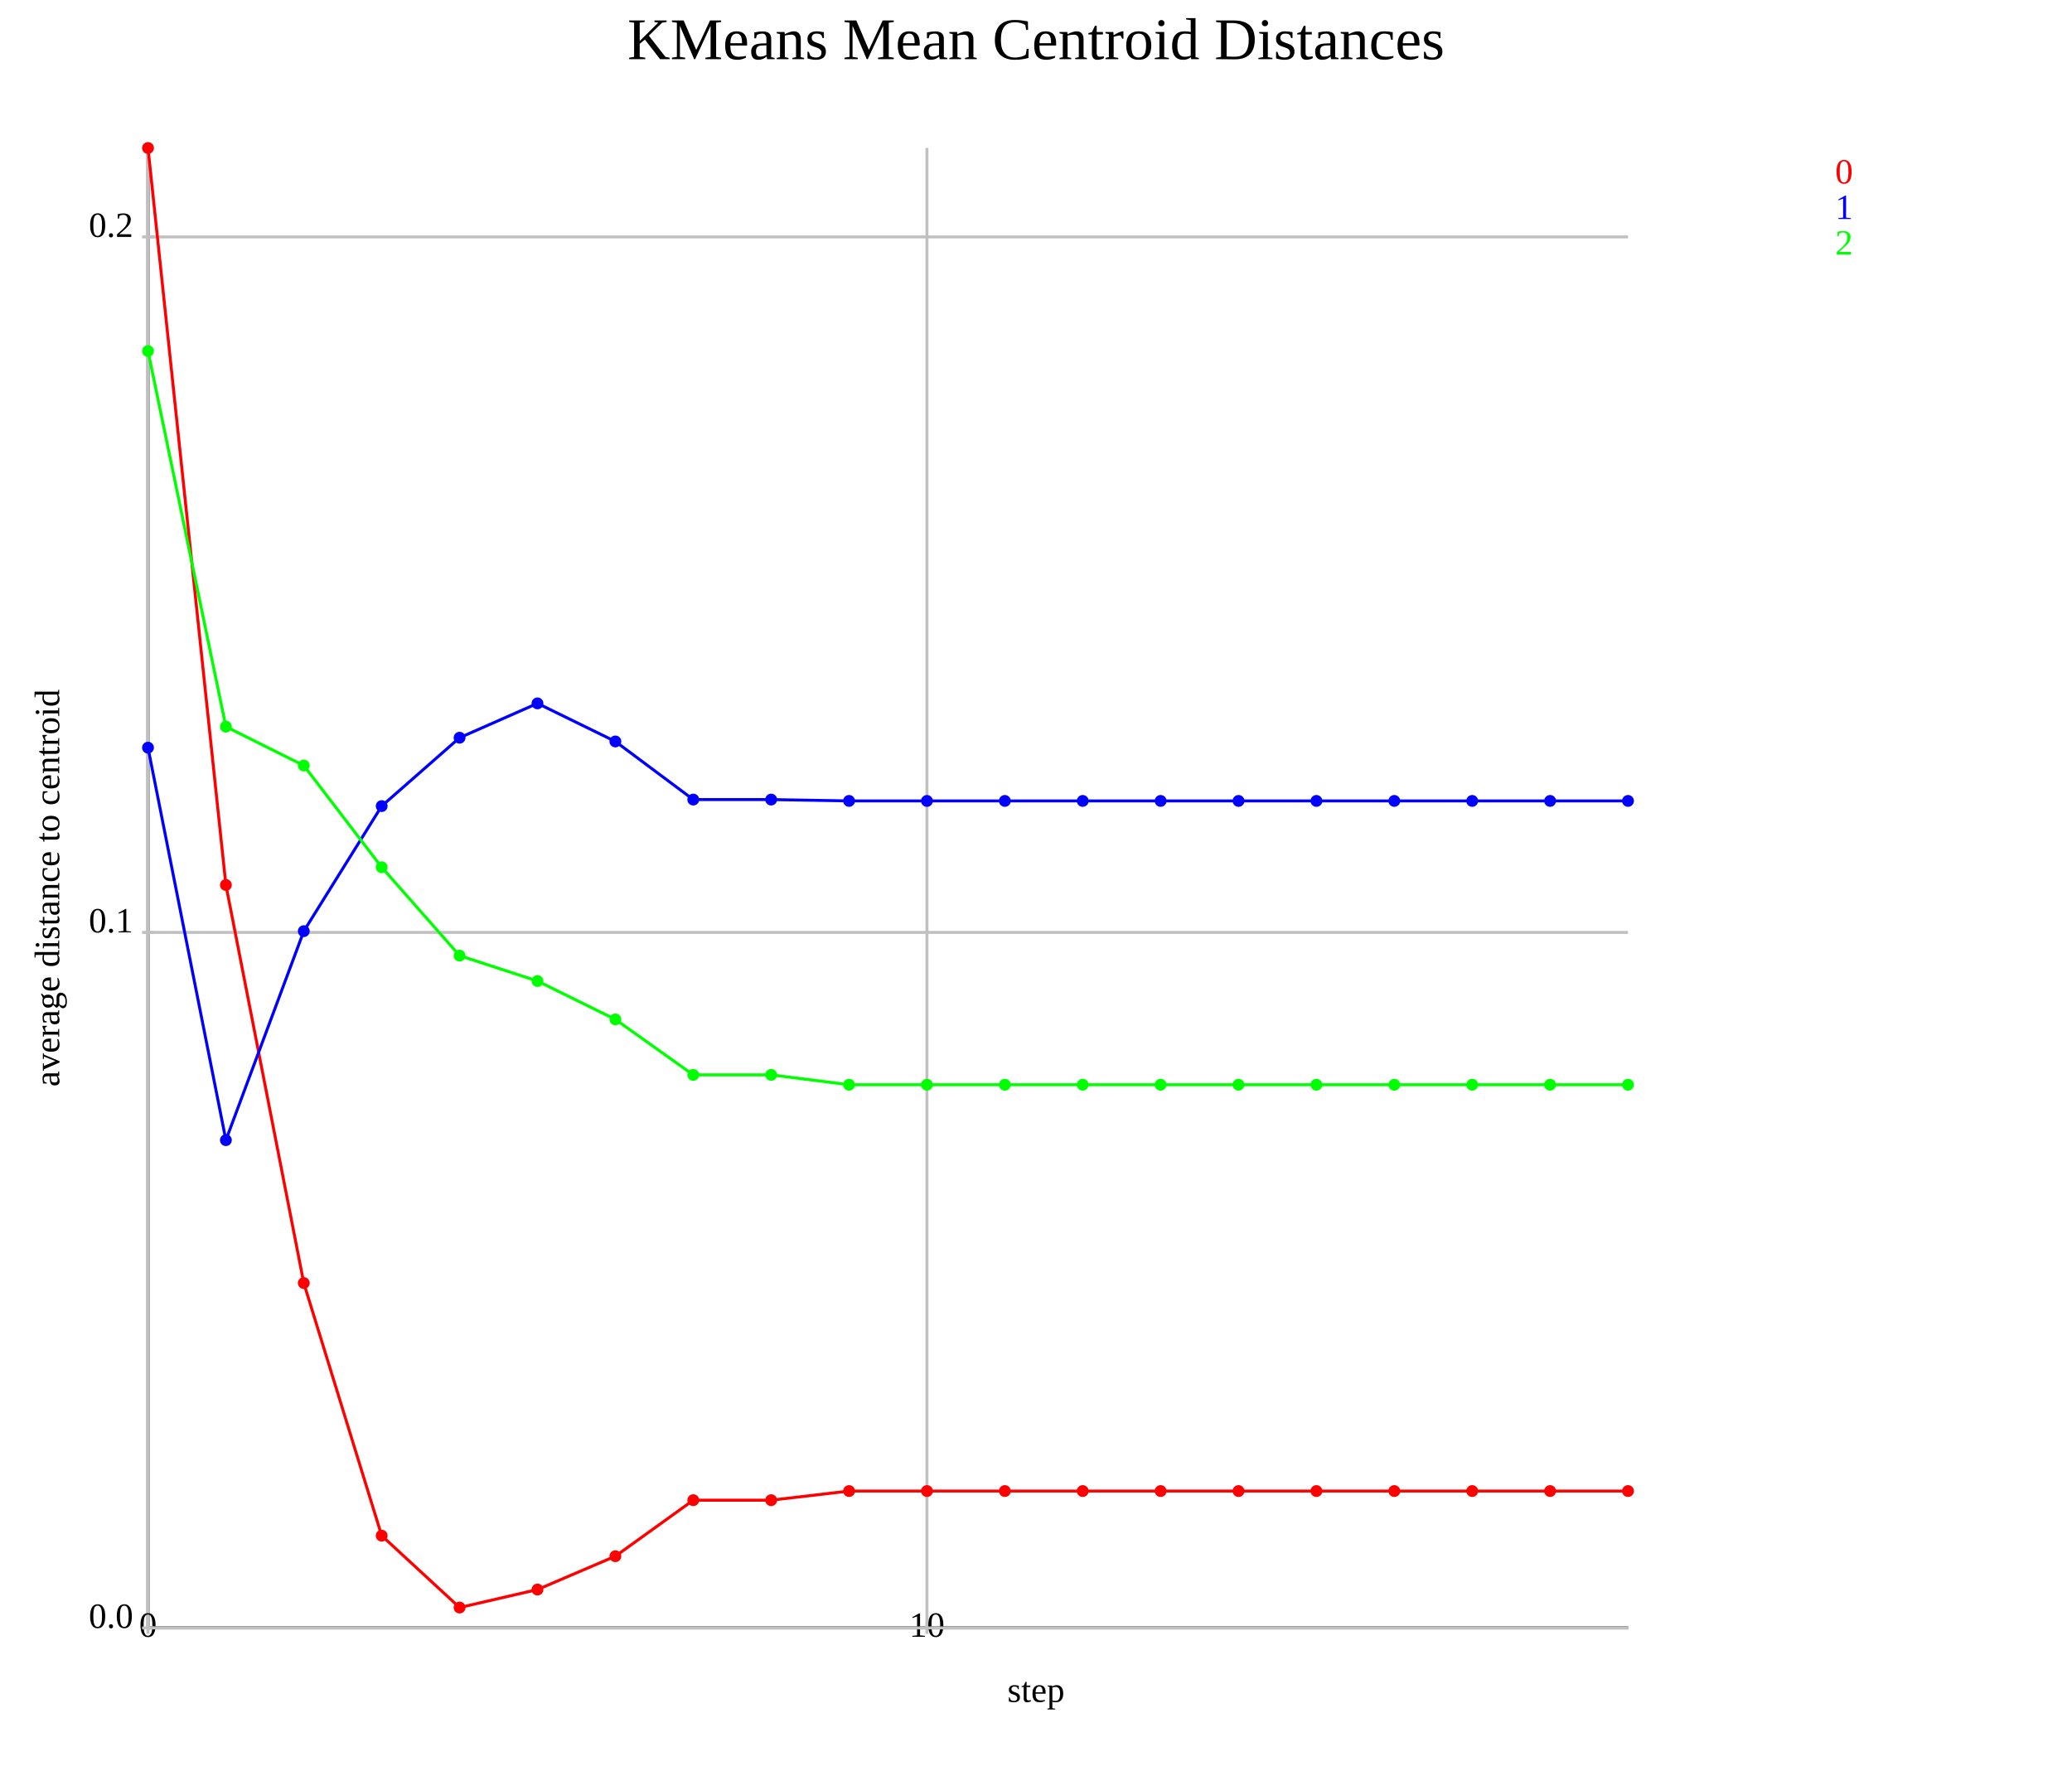
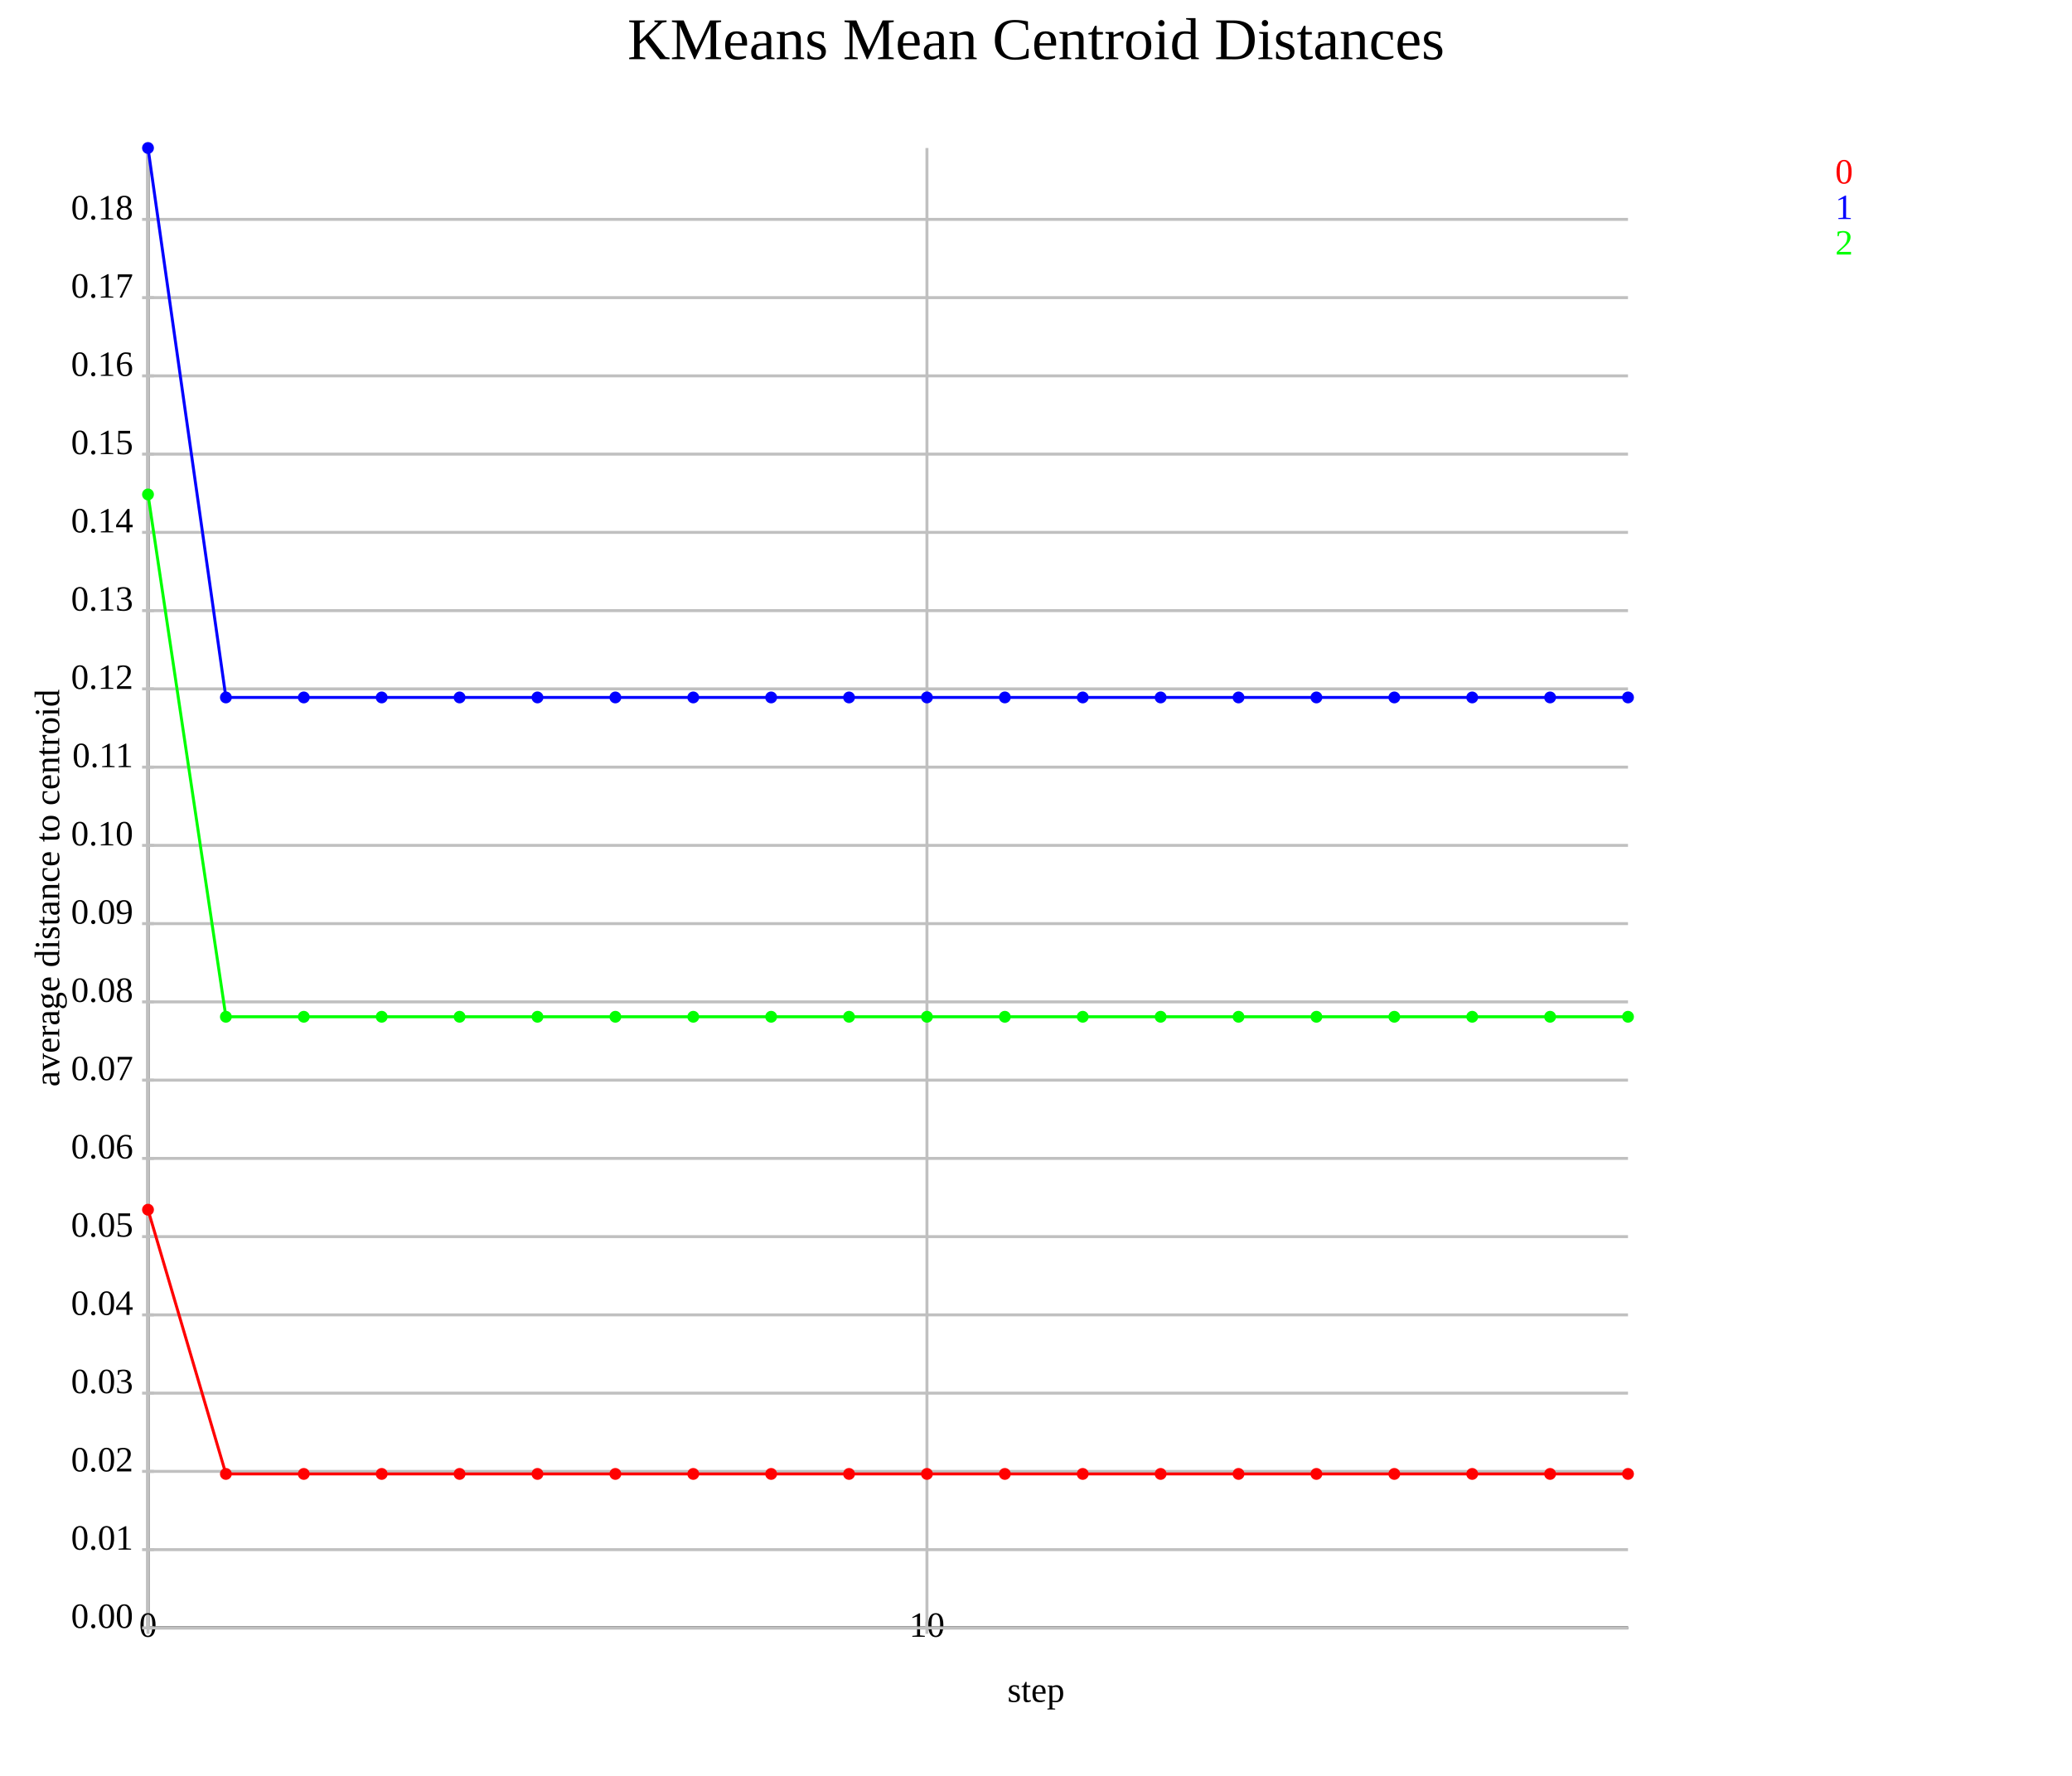
<svg xmlns="http://www.w3.org/2000/svg" version="1.1" width="700.0" height="600.0">
  <style>.caption {
  font-size: 14px;
  font-family: Georgia, serif;
}
</style>
  <line x1="50.0" y1="550.0" x2="550.0" y2="550.0" stroke="rgb(0,0,0)" stroke-width="1" />
  <line x1="50.0" y1="550.0" x2="50.0" y2="50.0" stroke="rgb(0,0,0)" stroke-width="1" />
  <line x1="50.0" y1="550.0" x2="50.0" y2="50.0" stroke="rgb(192,192,192)" stroke-width="1" />
  <line x1="50.0" y1="548.0" x2="50.0" y2="552.0" stroke="rgb(192,192,192)" stroke-width="1" />
  <text text-anchor="middle" alignment-baseline="hanging" x="50.0" y="553.0" font-size="12.0">0</text>
  <line x1="313.158" y1="550.0" x2="313.158" y2="50.0" stroke="rgb(192,192,192)" stroke-width="1" />
  <line x1="313.158" y1="548.0" x2="313.158" y2="552.0" stroke="rgb(192,192,192)" stroke-width="1" />
  <text text-anchor="middle" alignment-baseline="hanging" x="313.158" y="553.0" font-size="12.0">10</text>
  <line x1="50.0" y1="550.0" x2="550.0" y2="550.0" stroke="rgb(192,192,192)" stroke-width="1" />
-   <text text-anchor="end" alignment-baseline="middle" x="45.0" y="550.0" font-size="12.0">0.0</text>
+   <text text-anchor="end" alignment-baseline="middle" x="45.0" y="550.0" font-size="12.0">0.00</text>
  <line x1="48.0" y1="550.0" x2="52.0" y2="550.0" stroke="rgb(192,192,192)" stroke-width="1" />
-   <line x1="50.0" y1="315.023" x2="550.0" y2="315.023" stroke="rgb(192,192,192)" stroke-width="1" />
-   <text text-anchor="end" alignment-baseline="middle" x="45.0" y="315.023" font-size="12.0">0.1</text>
-   <line x1="48.0" y1="315.023" x2="52.0" y2="315.023" stroke="rgb(192,192,192)" stroke-width="1" />
-   <line x1="50.0" y1="80.046" x2="550.0" y2="80.046" stroke="rgb(192,192,192)" stroke-width="1" />
-   <text text-anchor="end" alignment-baseline="middle" x="45.0" y="80.046" font-size="12.0">0.2</text>
-   <line x1="48.0" y1="80.046" x2="52.0" y2="80.046" stroke="rgb(192,192,192)" stroke-width="1" />
-   <polyline points="50.0,50.0 76.316,298.999 102.632,433.492 128.947,518.838 155.263,543.126 181.579,537.047 207.895,525.78 234.211,506.851 260.526,506.851 286.842,503.767 313.158,503.767 339.474,503.767 365.789,503.767 392.105,503.767 418.421,503.767 444.737,503.767 471.053,503.767 497.368,503.767 523.684,503.767 550.0,503.767" fill="none" stroke="rgb(255,0,0)" stroke-width="1" />
-   <circle cx="50.0" cy="50.0" r="2" fill="rgb(255,0,0)" />
-   <circle cx="76.316" cy="298.999" r="2" fill="rgb(255,0,0)" />
-   <circle cx="102.632" cy="433.492" r="2" fill="rgb(255,0,0)" />
-   <circle cx="128.947" cy="518.838" r="2" fill="rgb(255,0,0)" />
-   <circle cx="155.263" cy="543.126" r="2" fill="rgb(255,0,0)" />
-   <circle cx="181.579" cy="537.047" r="2" fill="rgb(255,0,0)" />
-   <circle cx="207.895" cy="525.78" r="2" fill="rgb(255,0,0)" />
-   <circle cx="234.211" cy="506.851" r="2" fill="rgb(255,0,0)" />
-   <circle cx="260.526" cy="506.851" r="2" fill="rgb(255,0,0)" />
-   <circle cx="286.842" cy="503.767" r="2" fill="rgb(255,0,0)" />
-   <circle cx="313.158" cy="503.767" r="2" fill="rgb(255,0,0)" />
-   <circle cx="339.474" cy="503.767" r="2" fill="rgb(255,0,0)" />
-   <circle cx="365.789" cy="503.767" r="2" fill="rgb(255,0,0)" />
-   <circle cx="392.105" cy="503.767" r="2" fill="rgb(255,0,0)" />
-   <circle cx="418.421" cy="503.767" r="2" fill="rgb(255,0,0)" />
-   <circle cx="444.737" cy="503.767" r="2" fill="rgb(255,0,0)" />
-   <circle cx="471.053" cy="503.767" r="2" fill="rgb(255,0,0)" />
-   <circle cx="497.368" cy="503.767" r="2" fill="rgb(255,0,0)" />
-   <circle cx="523.684" cy="503.767" r="2" fill="rgb(255,0,0)" />
-   <circle cx="550.0" cy="503.767" r="2" fill="rgb(255,0,0)" />
-   <polyline points="50.0,252.611 76.316,385.207 102.632,314.6 128.947,272.342 155.263,249.248 181.579,237.642 207.895,250.507 234.211,270.146 260.526,270.146 286.842,270.599 313.158,270.599 339.474,270.599 365.789,270.599 392.105,270.599 418.421,270.599 444.737,270.599 471.053,270.599 497.368,270.599 523.684,270.599 550.0,270.599" fill="none" stroke="rgb(0,0,255)" stroke-width="1" />
-   <circle cx="50.0" cy="252.611" r="2" fill="rgb(0,0,255)" />
-   <circle cx="76.316" cy="385.207" r="2" fill="rgb(0,0,255)" />
-   <circle cx="102.632" cy="314.6" r="2" fill="rgb(0,0,255)" />
-   <circle cx="128.947" cy="272.342" r="2" fill="rgb(0,0,255)" />
-   <circle cx="155.263" cy="249.248" r="2" fill="rgb(0,0,255)" />
-   <circle cx="181.579" cy="237.642" r="2" fill="rgb(0,0,255)" />
-   <circle cx="207.895" cy="250.507" r="2" fill="rgb(0,0,255)" />
-   <circle cx="234.211" cy="270.146" r="2" fill="rgb(0,0,255)" />
-   <circle cx="260.526" cy="270.146" r="2" fill="rgb(0,0,255)" />
-   <circle cx="286.842" cy="270.599" r="2" fill="rgb(0,0,255)" />
-   <circle cx="313.158" cy="270.599" r="2" fill="rgb(0,0,255)" />
-   <circle cx="339.474" cy="270.599" r="2" fill="rgb(0,0,255)" />
-   <circle cx="365.789" cy="270.599" r="2" fill="rgb(0,0,255)" />
-   <circle cx="392.105" cy="270.599" r="2" fill="rgb(0,0,255)" />
-   <circle cx="418.421" cy="270.599" r="2" fill="rgb(0,0,255)" />
-   <circle cx="444.737" cy="270.599" r="2" fill="rgb(0,0,255)" />
-   <circle cx="471.053" cy="270.599" r="2" fill="rgb(0,0,255)" />
-   <circle cx="497.368" cy="270.599" r="2" fill="rgb(0,0,255)" />
-   <circle cx="523.684" cy="270.599" r="2" fill="rgb(0,0,255)" />
-   <circle cx="550.0" cy="270.599" r="2" fill="rgb(0,0,255)" />
-   <polyline points="50.0,118.606 76.316,245.518 102.632,258.641 128.947,293 155.263,322.869 181.579,331.452 207.895,344.413 234.211,363.161 260.526,363.161 286.842,366.489 313.158,366.489 339.474,366.489 365.789,366.489 392.105,366.489 418.421,366.489 444.737,366.489 471.053,366.489 497.368,366.489 523.684,366.489 550.0,366.489" fill="none" stroke="rgb(0,255,0)" stroke-width="1" />
-   <circle cx="50.0" cy="118.606" r="2" fill="rgb(0,255,0)" />
-   <circle cx="76.316" cy="245.518" r="2" fill="rgb(0,255,0)" />
-   <circle cx="102.632" cy="258.641" r="2" fill="rgb(0,255,0)" />
-   <circle cx="128.947" cy="293" r="2" fill="rgb(0,255,0)" />
-   <circle cx="155.263" cy="322.869" r="2" fill="rgb(0,255,0)" />
-   <circle cx="181.579" cy="331.452" r="2" fill="rgb(0,255,0)" />
-   <circle cx="207.895" cy="344.413" r="2" fill="rgb(0,255,0)" />
-   <circle cx="234.211" cy="363.161" r="2" fill="rgb(0,255,0)" />
-   <circle cx="260.526" cy="363.161" r="2" fill="rgb(0,255,0)" />
-   <circle cx="286.842" cy="366.489" r="2" fill="rgb(0,255,0)" />
-   <circle cx="313.158" cy="366.489" r="2" fill="rgb(0,255,0)" />
-   <circle cx="339.474" cy="366.489" r="2" fill="rgb(0,255,0)" />
-   <circle cx="365.789" cy="366.489" r="2" fill="rgb(0,255,0)" />
-   <circle cx="392.105" cy="366.489" r="2" fill="rgb(0,255,0)" />
-   <circle cx="418.421" cy="366.489" r="2" fill="rgb(0,255,0)" />
-   <circle cx="444.737" cy="366.489" r="2" fill="rgb(0,255,0)" />
-   <circle cx="471.053" cy="366.489" r="2" fill="rgb(0,255,0)" />
-   <circle cx="497.368" cy="366.489" r="2" fill="rgb(0,255,0)" />
-   <circle cx="523.684" cy="366.489" r="2" fill="rgb(0,255,0)" />
-   <circle cx="550.0" cy="366.489" r="2" fill="rgb(0,255,0)" />
+   <line x1="50.0" y1="523.562" x2="550.0" y2="523.562" stroke="rgb(192,192,192)" stroke-width="1" />
+   <text text-anchor="end" alignment-baseline="middle" x="45.0" y="523.562" font-size="12.0">0.01</text>
+   <line x1="48.0" y1="523.562" x2="52.0" y2="523.562" stroke="rgb(192,192,192)" stroke-width="1" />
+   <line x1="50.0" y1="497.124" x2="550.0" y2="497.124" stroke="rgb(192,192,192)" stroke-width="1" />
+   <text text-anchor="end" alignment-baseline="middle" x="45.0" y="497.124" font-size="12.0">0.02</text>
+   <line x1="48.0" y1="497.124" x2="52.0" y2="497.124" stroke="rgb(192,192,192)" stroke-width="1" />
+   <line x1="50.0" y1="470.686" x2="550.0" y2="470.686" stroke="rgb(192,192,192)" stroke-width="1" />
+   <text text-anchor="end" alignment-baseline="middle" x="45.0" y="470.686" font-size="12.0">0.03</text>
+   <line x1="48.0" y1="470.686" x2="52.0" y2="470.686" stroke="rgb(192,192,192)" stroke-width="1" />
+   <line x1="50.0" y1="444.248" x2="550.0" y2="444.248" stroke="rgb(192,192,192)" stroke-width="1" />
+   <text text-anchor="end" alignment-baseline="middle" x="45.0" y="444.248" font-size="12.0">0.04</text>
+   <line x1="48.0" y1="444.248" x2="52.0" y2="444.248" stroke="rgb(192,192,192)" stroke-width="1" />
+   <line x1="50.0" y1="417.81" x2="550.0" y2="417.81" stroke="rgb(192,192,192)" stroke-width="1" />
+   <text text-anchor="end" alignment-baseline="middle" x="45.0" y="417.81" font-size="12.0">0.05</text>
+   <line x1="48.0" y1="417.81" x2="52.0" y2="417.81" stroke="rgb(192,192,192)" stroke-width="1" />
+   <line x1="50.0" y1="391.373" x2="550.0" y2="391.373" stroke="rgb(192,192,192)" stroke-width="1" />
+   <text text-anchor="end" alignment-baseline="middle" x="45.0" y="391.373" font-size="12.0">0.06</text>
+   <line x1="48.0" y1="391.373" x2="52.0" y2="391.373" stroke="rgb(192,192,192)" stroke-width="1" />
+   <line x1="50.0" y1="364.935" x2="550.0" y2="364.935" stroke="rgb(192,192,192)" stroke-width="1" />
+   <text text-anchor="end" alignment-baseline="middle" x="45.0" y="364.935" font-size="12.0">0.07</text>
+   <line x1="48.0" y1="364.935" x2="52.0" y2="364.935" stroke="rgb(192,192,192)" stroke-width="1" />
+   <line x1="50.0" y1="338.497" x2="550.0" y2="338.497" stroke="rgb(192,192,192)" stroke-width="1" />
+   <text text-anchor="end" alignment-baseline="middle" x="45.0" y="338.497" font-size="12.0">0.08</text>
+   <line x1="48.0" y1="338.497" x2="52.0" y2="338.497" stroke="rgb(192,192,192)" stroke-width="1" />
+   <line x1="50.0" y1="312.059" x2="550.0" y2="312.059" stroke="rgb(192,192,192)" stroke-width="1" />
+   <text text-anchor="end" alignment-baseline="middle" x="45.0" y="312.059" font-size="12.0">0.09</text>
+   <line x1="48.0" y1="312.059" x2="52.0" y2="312.059" stroke="rgb(192,192,192)" stroke-width="1" />
+   <line x1="50.0" y1="285.621" x2="550.0" y2="285.621" stroke="rgb(192,192,192)" stroke-width="1" />
+   <text text-anchor="end" alignment-baseline="middle" x="45.0" y="285.621" font-size="12.0">0.10</text>
+   <line x1="48.0" y1="285.621" x2="52.0" y2="285.621" stroke="rgb(192,192,192)" stroke-width="1" />
+   <line x1="50.0" y1="259.183" x2="550.0" y2="259.183" stroke="rgb(192,192,192)" stroke-width="1" />
+   <text text-anchor="end" alignment-baseline="middle" x="45.0" y="259.183" font-size="12.0">0.11</text>
+   <line x1="48.0" y1="259.183" x2="52.0" y2="259.183" stroke="rgb(192,192,192)" stroke-width="1" />
+   <line x1="50.0" y1="232.745" x2="550.0" y2="232.745" stroke="rgb(192,192,192)" stroke-width="1" />
+   <text text-anchor="end" alignment-baseline="middle" x="45.0" y="232.745" font-size="12.0">0.12</text>
+   <line x1="48.0" y1="232.745" x2="52.0" y2="232.745" stroke="rgb(192,192,192)" stroke-width="1" />
+   <line x1="50.0" y1="206.307" x2="550.0" y2="206.307" stroke="rgb(192,192,192)" stroke-width="1" />
+   <text text-anchor="end" alignment-baseline="middle" x="45.0" y="206.307" font-size="12.0">0.13</text>
+   <line x1="48.0" y1="206.307" x2="52.0" y2="206.307" stroke="rgb(192,192,192)" stroke-width="1" />
+   <line x1="50.0" y1="179.869" x2="550.0" y2="179.869" stroke="rgb(192,192,192)" stroke-width="1" />
+   <text text-anchor="end" alignment-baseline="middle" x="45.0" y="179.869" font-size="12.0">0.14</text>
+   <line x1="48.0" y1="179.869" x2="52.0" y2="179.869" stroke="rgb(192,192,192)" stroke-width="1" />
+   <line x1="50.0" y1="153.431" x2="550.0" y2="153.431" stroke="rgb(192,192,192)" stroke-width="1" />
+   <text text-anchor="end" alignment-baseline="middle" x="45.0" y="153.431" font-size="12.0">0.15</text>
+   <line x1="48.0" y1="153.431" x2="52.0" y2="153.431" stroke="rgb(192,192,192)" stroke-width="1" />
+   <line x1="50.0" y1="126.994" x2="550.0" y2="126.994" stroke="rgb(192,192,192)" stroke-width="1" />
+   <text text-anchor="end" alignment-baseline="middle" x="45.0" y="126.994" font-size="12.0">0.16</text>
+   <line x1="48.0" y1="126.994" x2="52.0" y2="126.994" stroke="rgb(192,192,192)" stroke-width="1" />
+   <line x1="50.0" y1="100.556" x2="550.0" y2="100.556" stroke="rgb(192,192,192)" stroke-width="1" />
+   <text text-anchor="end" alignment-baseline="middle" x="45.0" y="100.556" font-size="12.0">0.17</text>
+   <line x1="48.0" y1="100.556" x2="52.0" y2="100.556" stroke="rgb(192,192,192)" stroke-width="1" />
+   <line x1="50.0" y1="74.118" x2="550.0" y2="74.118" stroke="rgb(192,192,192)" stroke-width="1" />
+   <text text-anchor="end" alignment-baseline="middle" x="45.0" y="74.118" font-size="12.0">0.18</text>
+   <line x1="48.0" y1="74.118" x2="52.0" y2="74.118" stroke="rgb(192,192,192)" stroke-width="1" />
+   <polyline points="50.0,408.715 76.316,497.982 102.632,497.982 128.947,497.982 155.263,497.982 181.579,497.982 207.895,497.982 234.211,497.982 260.526,497.982 286.842,497.982 313.158,497.982 339.474,497.982 365.789,497.982 392.105,497.982 418.421,497.982 444.737,497.982 471.053,497.982 497.368,497.982 523.684,497.982 550.0,497.982" fill="none" stroke="rgb(255,0,0)" stroke-width="1" />
+   <circle cx="50.0" cy="408.715" r="2" fill="rgb(255,0,0)" />
+   <circle cx="76.316" cy="497.982" r="2" fill="rgb(255,0,0)" />
+   <circle cx="102.632" cy="497.982" r="2" fill="rgb(255,0,0)" />
+   <circle cx="128.947" cy="497.982" r="2" fill="rgb(255,0,0)" />
+   <circle cx="155.263" cy="497.982" r="2" fill="rgb(255,0,0)" />
+   <circle cx="181.579" cy="497.982" r="2" fill="rgb(255,0,0)" />
+   <circle cx="207.895" cy="497.982" r="2" fill="rgb(255,0,0)" />
+   <circle cx="234.211" cy="497.982" r="2" fill="rgb(255,0,0)" />
+   <circle cx="260.526" cy="497.982" r="2" fill="rgb(255,0,0)" />
+   <circle cx="286.842" cy="497.982" r="2" fill="rgb(255,0,0)" />
+   <circle cx="313.158" cy="497.982" r="2" fill="rgb(255,0,0)" />
+   <circle cx="339.474" cy="497.982" r="2" fill="rgb(255,0,0)" />
+   <circle cx="365.789" cy="497.982" r="2" fill="rgb(255,0,0)" />
+   <circle cx="392.105" cy="497.982" r="2" fill="rgb(255,0,0)" />
+   <circle cx="418.421" cy="497.982" r="2" fill="rgb(255,0,0)" />
+   <circle cx="444.737" cy="497.982" r="2" fill="rgb(255,0,0)" />
+   <circle cx="471.053" cy="497.982" r="2" fill="rgb(255,0,0)" />
+   <circle cx="497.368" cy="497.982" r="2" fill="rgb(255,0,0)" />
+   <circle cx="523.684" cy="497.982" r="2" fill="rgb(255,0,0)" />
+   <circle cx="550.0" cy="497.982" r="2" fill="rgb(255,0,0)" />
+   <polyline points="50.0,50.0 76.316,235.638 102.632,235.638 128.947,235.638 155.263,235.638 181.579,235.638 207.895,235.638 234.211,235.638 260.526,235.638 286.842,235.638 313.158,235.638 339.474,235.638 365.789,235.638 392.105,235.638 418.421,235.638 444.737,235.638 471.053,235.638 497.368,235.638 523.684,235.638 550.0,235.638" fill="none" stroke="rgb(0,0,255)" stroke-width="1" />
+   <circle cx="50.0" cy="50.0" r="2" fill="rgb(0,0,255)" />
+   <circle cx="76.316" cy="235.638" r="2" fill="rgb(0,0,255)" />
+   <circle cx="102.632" cy="235.638" r="2" fill="rgb(0,0,255)" />
+   <circle cx="128.947" cy="235.638" r="2" fill="rgb(0,0,255)" />
+   <circle cx="155.263" cy="235.638" r="2" fill="rgb(0,0,255)" />
+   <circle cx="181.579" cy="235.638" r="2" fill="rgb(0,0,255)" />
+   <circle cx="207.895" cy="235.638" r="2" fill="rgb(0,0,255)" />
+   <circle cx="234.211" cy="235.638" r="2" fill="rgb(0,0,255)" />
+   <circle cx="260.526" cy="235.638" r="2" fill="rgb(0,0,255)" />
+   <circle cx="286.842" cy="235.638" r="2" fill="rgb(0,0,255)" />
+   <circle cx="313.158" cy="235.638" r="2" fill="rgb(0,0,255)" />
+   <circle cx="339.474" cy="235.638" r="2" fill="rgb(0,0,255)" />
+   <circle cx="365.789" cy="235.638" r="2" fill="rgb(0,0,255)" />
+   <circle cx="392.105" cy="235.638" r="2" fill="rgb(0,0,255)" />
+   <circle cx="418.421" cy="235.638" r="2" fill="rgb(0,0,255)" />
+   <circle cx="444.737" cy="235.638" r="2" fill="rgb(0,0,255)" />
+   <circle cx="471.053" cy="235.638" r="2" fill="rgb(0,0,255)" />
+   <circle cx="497.368" cy="235.638" r="2" fill="rgb(0,0,255)" />
+   <circle cx="523.684" cy="235.638" r="2" fill="rgb(0,0,255)" />
+   <circle cx="550.0" cy="235.638" r="2" fill="rgb(0,0,255)" />
+   <polyline points="50.0,167.05 76.316,343.526 102.632,343.526 128.947,343.526 155.263,343.526 181.579,343.526 207.895,343.526 234.211,343.526 260.526,343.526 286.842,343.526 313.158,343.526 339.474,343.526 365.789,343.526 392.105,343.526 418.421,343.526 444.737,343.526 471.053,343.526 497.368,343.526 523.684,343.526 550.0,343.526" fill="none" stroke="rgb(0,255,0)" stroke-width="1" />
+   <circle cx="50.0" cy="167.05" r="2" fill="rgb(0,255,0)" />
+   <circle cx="76.316" cy="343.526" r="2" fill="rgb(0,255,0)" />
+   <circle cx="102.632" cy="343.526" r="2" fill="rgb(0,255,0)" />
+   <circle cx="128.947" cy="343.526" r="2" fill="rgb(0,255,0)" />
+   <circle cx="155.263" cy="343.526" r="2" fill="rgb(0,255,0)" />
+   <circle cx="181.579" cy="343.526" r="2" fill="rgb(0,255,0)" />
+   <circle cx="207.895" cy="343.526" r="2" fill="rgb(0,255,0)" />
+   <circle cx="234.211" cy="343.526" r="2" fill="rgb(0,255,0)" />
+   <circle cx="260.526" cy="343.526" r="2" fill="rgb(0,255,0)" />
+   <circle cx="286.842" cy="343.526" r="2" fill="rgb(0,255,0)" />
+   <circle cx="313.158" cy="343.526" r="2" fill="rgb(0,255,0)" />
+   <circle cx="339.474" cy="343.526" r="2" fill="rgb(0,255,0)" />
+   <circle cx="365.789" cy="343.526" r="2" fill="rgb(0,255,0)" />
+   <circle cx="392.105" cy="343.526" r="2" fill="rgb(0,255,0)" />
+   <circle cx="418.421" cy="343.526" r="2" fill="rgb(0,255,0)" />
+   <circle cx="444.737" cy="343.526" r="2" fill="rgb(0,255,0)" />
+   <circle cx="471.053" cy="343.526" r="2" fill="rgb(0,255,0)" />
+   <circle cx="497.368" cy="343.526" r="2" fill="rgb(0,255,0)" />
+   <circle cx="523.684" cy="343.526" r="2" fill="rgb(0,255,0)" />
+   <circle cx="550.0" cy="343.526" r="2" fill="rgb(0,255,0)" />
  <text x="350.0" y="20.0" text-anchor="middle" fill="rgb(0,0,0)" font-size="20.0">KMeans Mean Centroid Distances</text>
  <text x="350.0" y="575.0" text-anchor="middle" fill="rgb(0,0,0)" font-size="12.0">step</text>
  <text transform="rotate(-90.0 20.0 300.0)" x="20.0" y="300.0" text-anchor="middle" fill="rgb(0,0,0)" font-size="12.0">average distance to centroid</text>
  <text x="620" y="62" fill="rgb(255,0,0)" font-size="12">0</text>
  <text x="620" y="74" fill="rgb(0,0,255)" font-size="12">1</text>
  <text x="620" y="86" fill="rgb(0,255,0)" font-size="12">2</text>
      Sorry, your browser does not support inline SVG.
    </svg>
